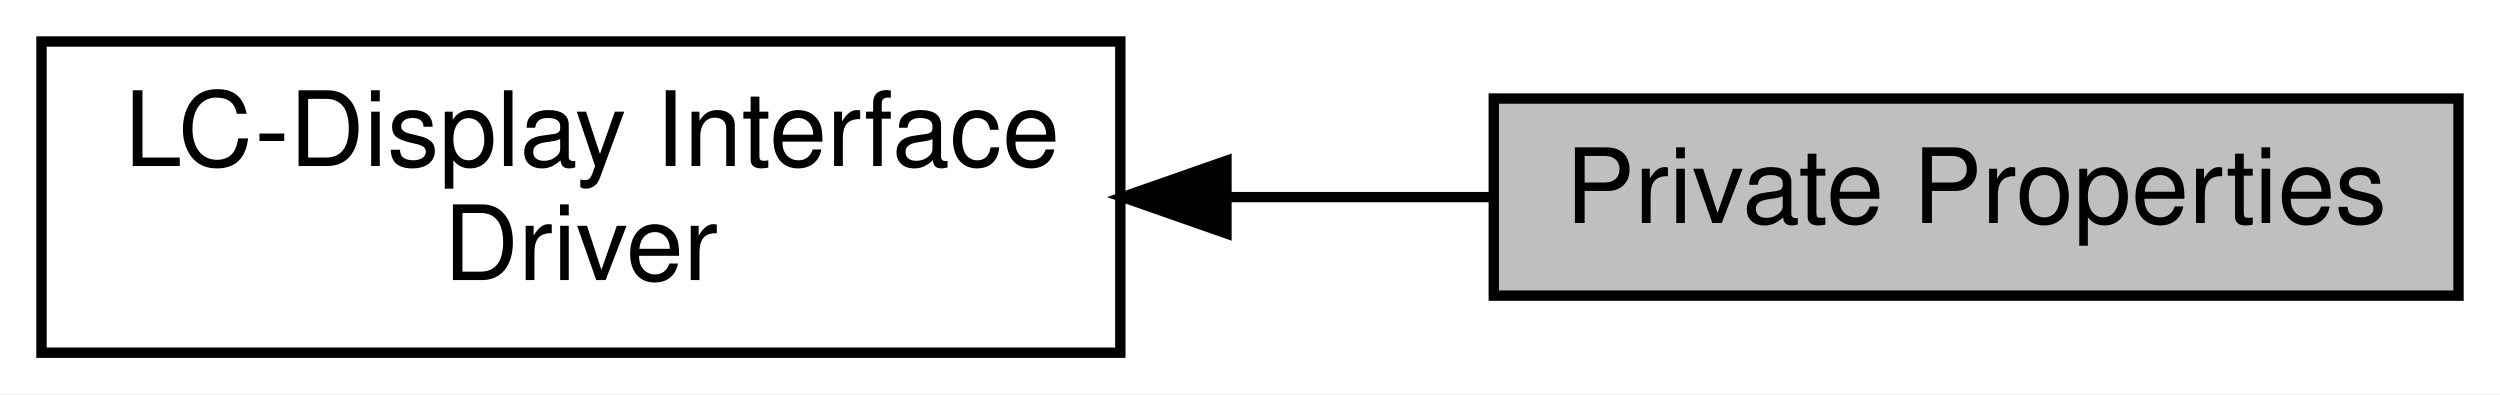
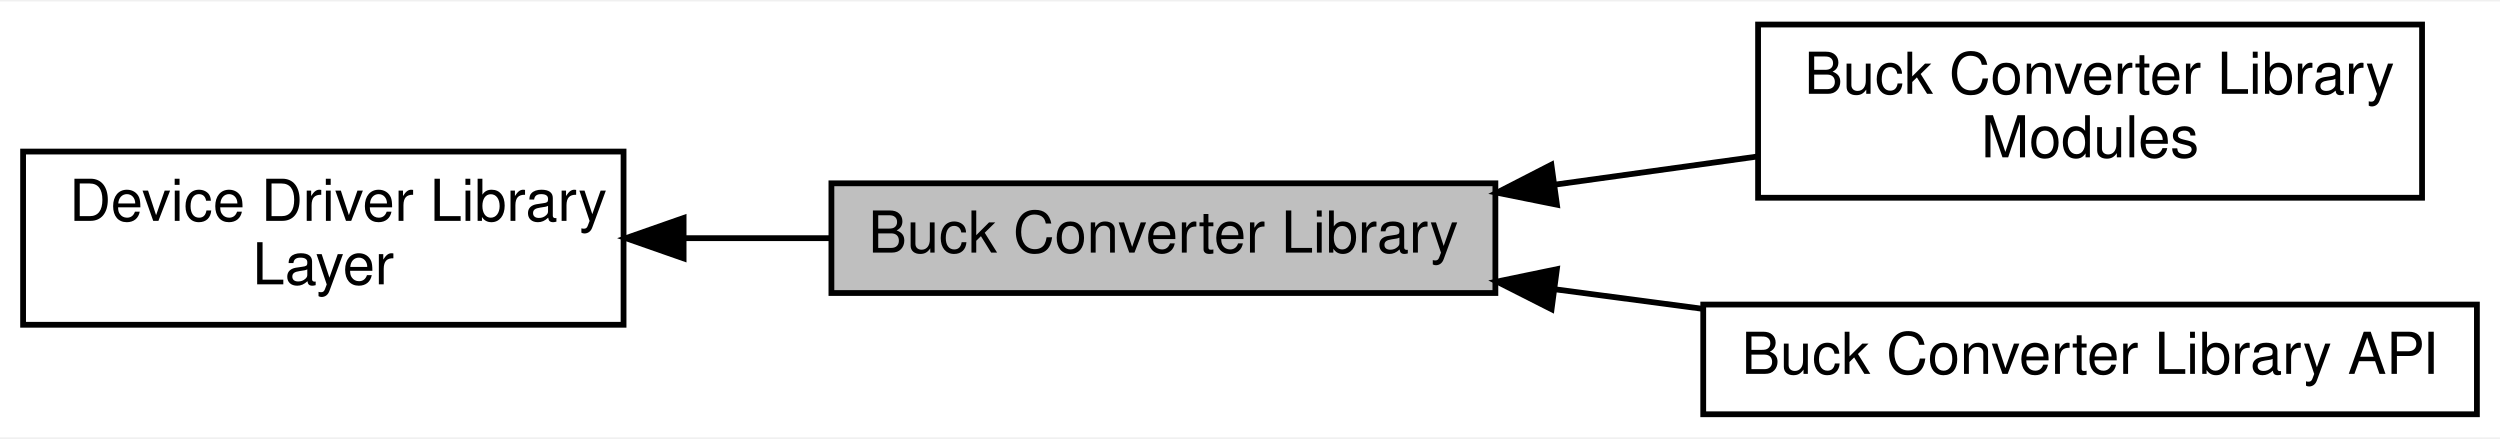
- <svg xmlns="http://www.w3.org/2000/svg" xmlns:xlink="http://www.w3.org/1999/xlink" width="241pt" height="38pt" viewBox="0.00 0.00 241.00 38.00">
-   <g id="graph0" class="graph" transform="scale(1 1) rotate(0) translate(4 34)">
-     <polygon fill="white" stroke="transparent" points="-4,4 -4,-34 237,-34 237,4 -4,4" />
+ <svg xmlns="http://www.w3.org/2000/svg" xmlns:xlink="http://www.w3.org/1999/xlink" width="433pt" height="76pt" viewBox="0.00 0.00 433.00 75.50">
+   <g id="graph0" class="graph" transform="scale(1 1) rotate(0) translate(4 71.5)">
+     <polygon fill="white" stroke="transparent" points="-4,4 -4,-71.5 429,-71.5 429,4 -4,4" />
    <g id="node1" class="node">
      <g id="a_node1">
-         <a xlink:title="Private properties of the LC display interface driver.">
-           <polygon fill="#bfbfbf" stroke="black" points="233,-24.5 140,-24.5 140,-5.5 233,-5.5 233,-24.5" />
-           <text text-anchor="middle" x="186.5" y="-12.5" font-family="Helvetica,sans-Serif" font-size="10.00">Private Properties</text>
+         <a xlink:title=" ">
+           <polygon fill="#bfbfbf" stroke="black" points="255,-40 140,-40 140,-21 255,-21 255,-40" />
+           <text text-anchor="middle" x="197.5" y="-28" font-family="Helvetica,sans-Serif" font-size="10.00">Buck Converter Library</text>
        </a>
      </g>
    </g>
    <g id="node2" class="node">
      <g id="a_node2">
-         <a xlink:href="a00450.html" target="_top" xlink:title=" ">
-           <polygon fill="white" stroke="black" points="104,-30 0,-30 0,0 104,0 104,-30" />
-           <text text-anchor="start" x="8" y="-18" font-family="Helvetica,sans-Serif" font-size="10.00">LC-Display Interface</text>
-           <text text-anchor="middle" x="52" y="-7" font-family="Helvetica,sans-Serif" font-size="10.00"> Driver</text>
+         <a xlink:href="a00465.html" target="_top" xlink:title=" ">
+           <polygon fill="white" stroke="black" points="415.5,-67.5 300.5,-67.5 300.5,-37.5 415.5,-37.5 415.5,-67.5" />
+           <text text-anchor="start" x="308.5" y="-55.5" font-family="Helvetica,sans-Serif" font-size="10.00">Buck Converter Library</text>
+           <text text-anchor="middle" x="358" y="-44.5" font-family="Helvetica,sans-Serif" font-size="10.00"> Modules</text>
+         </a>
+       </g>
+     </g>
+     <g id="edge3" class="edge">
+       <path fill="none" stroke="black" d="M265.38,-39.78C277.02,-41.4 289.02,-43.06 300.36,-44.64" />
+       <polygon fill="black" stroke="black" points="265.66,-36.29 255.27,-38.38 264.7,-43.22 265.66,-36.29" />
+     </g>
+     <g id="node4" class="node">
+       <g id="a_node4">
+         <a xlink:href="a00455.html" target="_top" xlink:title=" ">
+           <polygon fill="white" stroke="black" points="425,-19 291,-19 291,0 425,0 425,-19" />
+           <text text-anchor="middle" x="358" y="-7" font-family="Helvetica,sans-Serif" font-size="10.00">Buck Converter Library API</text>
+         </a>
+       </g>
+     </g>
+     <g id="edge2" class="edge">
+       <path fill="none" stroke="black" d="M265.44,-21.63C273.87,-20.51 282.49,-19.37 290.9,-18.26" />
+       <polygon fill="black" stroke="black" points="264.73,-18.19 255.27,-22.98 265.65,-25.13 264.73,-18.19" />
+     </g>
+     <g id="node3" class="node">
+       <g id="a_node3">
+         <a xlink:href="a00527.html" target="_top" xlink:title="Generic Device Driver Layer.">
+           <polygon fill="white" stroke="black" points="104,-45.5 0,-45.5 0,-15.5 104,-15.5 104,-45.5" />
+           <text text-anchor="start" x="8" y="-33.5" font-family="Helvetica,sans-Serif" font-size="10.00">Device Driver Library</text>
+           <text text-anchor="middle" x="52" y="-22.5" font-family="Helvetica,sans-Serif" font-size="10.00"> Layer</text>
        </a>
      </g>
    </g>
    <g id="edge1" class="edge">
-       <path fill="none" stroke="black" d="M114.46,-15C122.92,-15 131.49,-15 139.6,-15" />
-       <polygon fill="black" stroke="black" points="114.23,-11.5 104.23,-15 114.23,-18.5 114.23,-11.5" />
+       <path fill="none" stroke="black" d="M114.46,-30.5C122.81,-30.5 131.35,-30.5 139.62,-30.5" />
+       <polygon fill="black" stroke="black" points="114.4,-27 104.4,-30.5 114.4,-34 114.4,-27" />
    </g>
  </g>
</svg>
